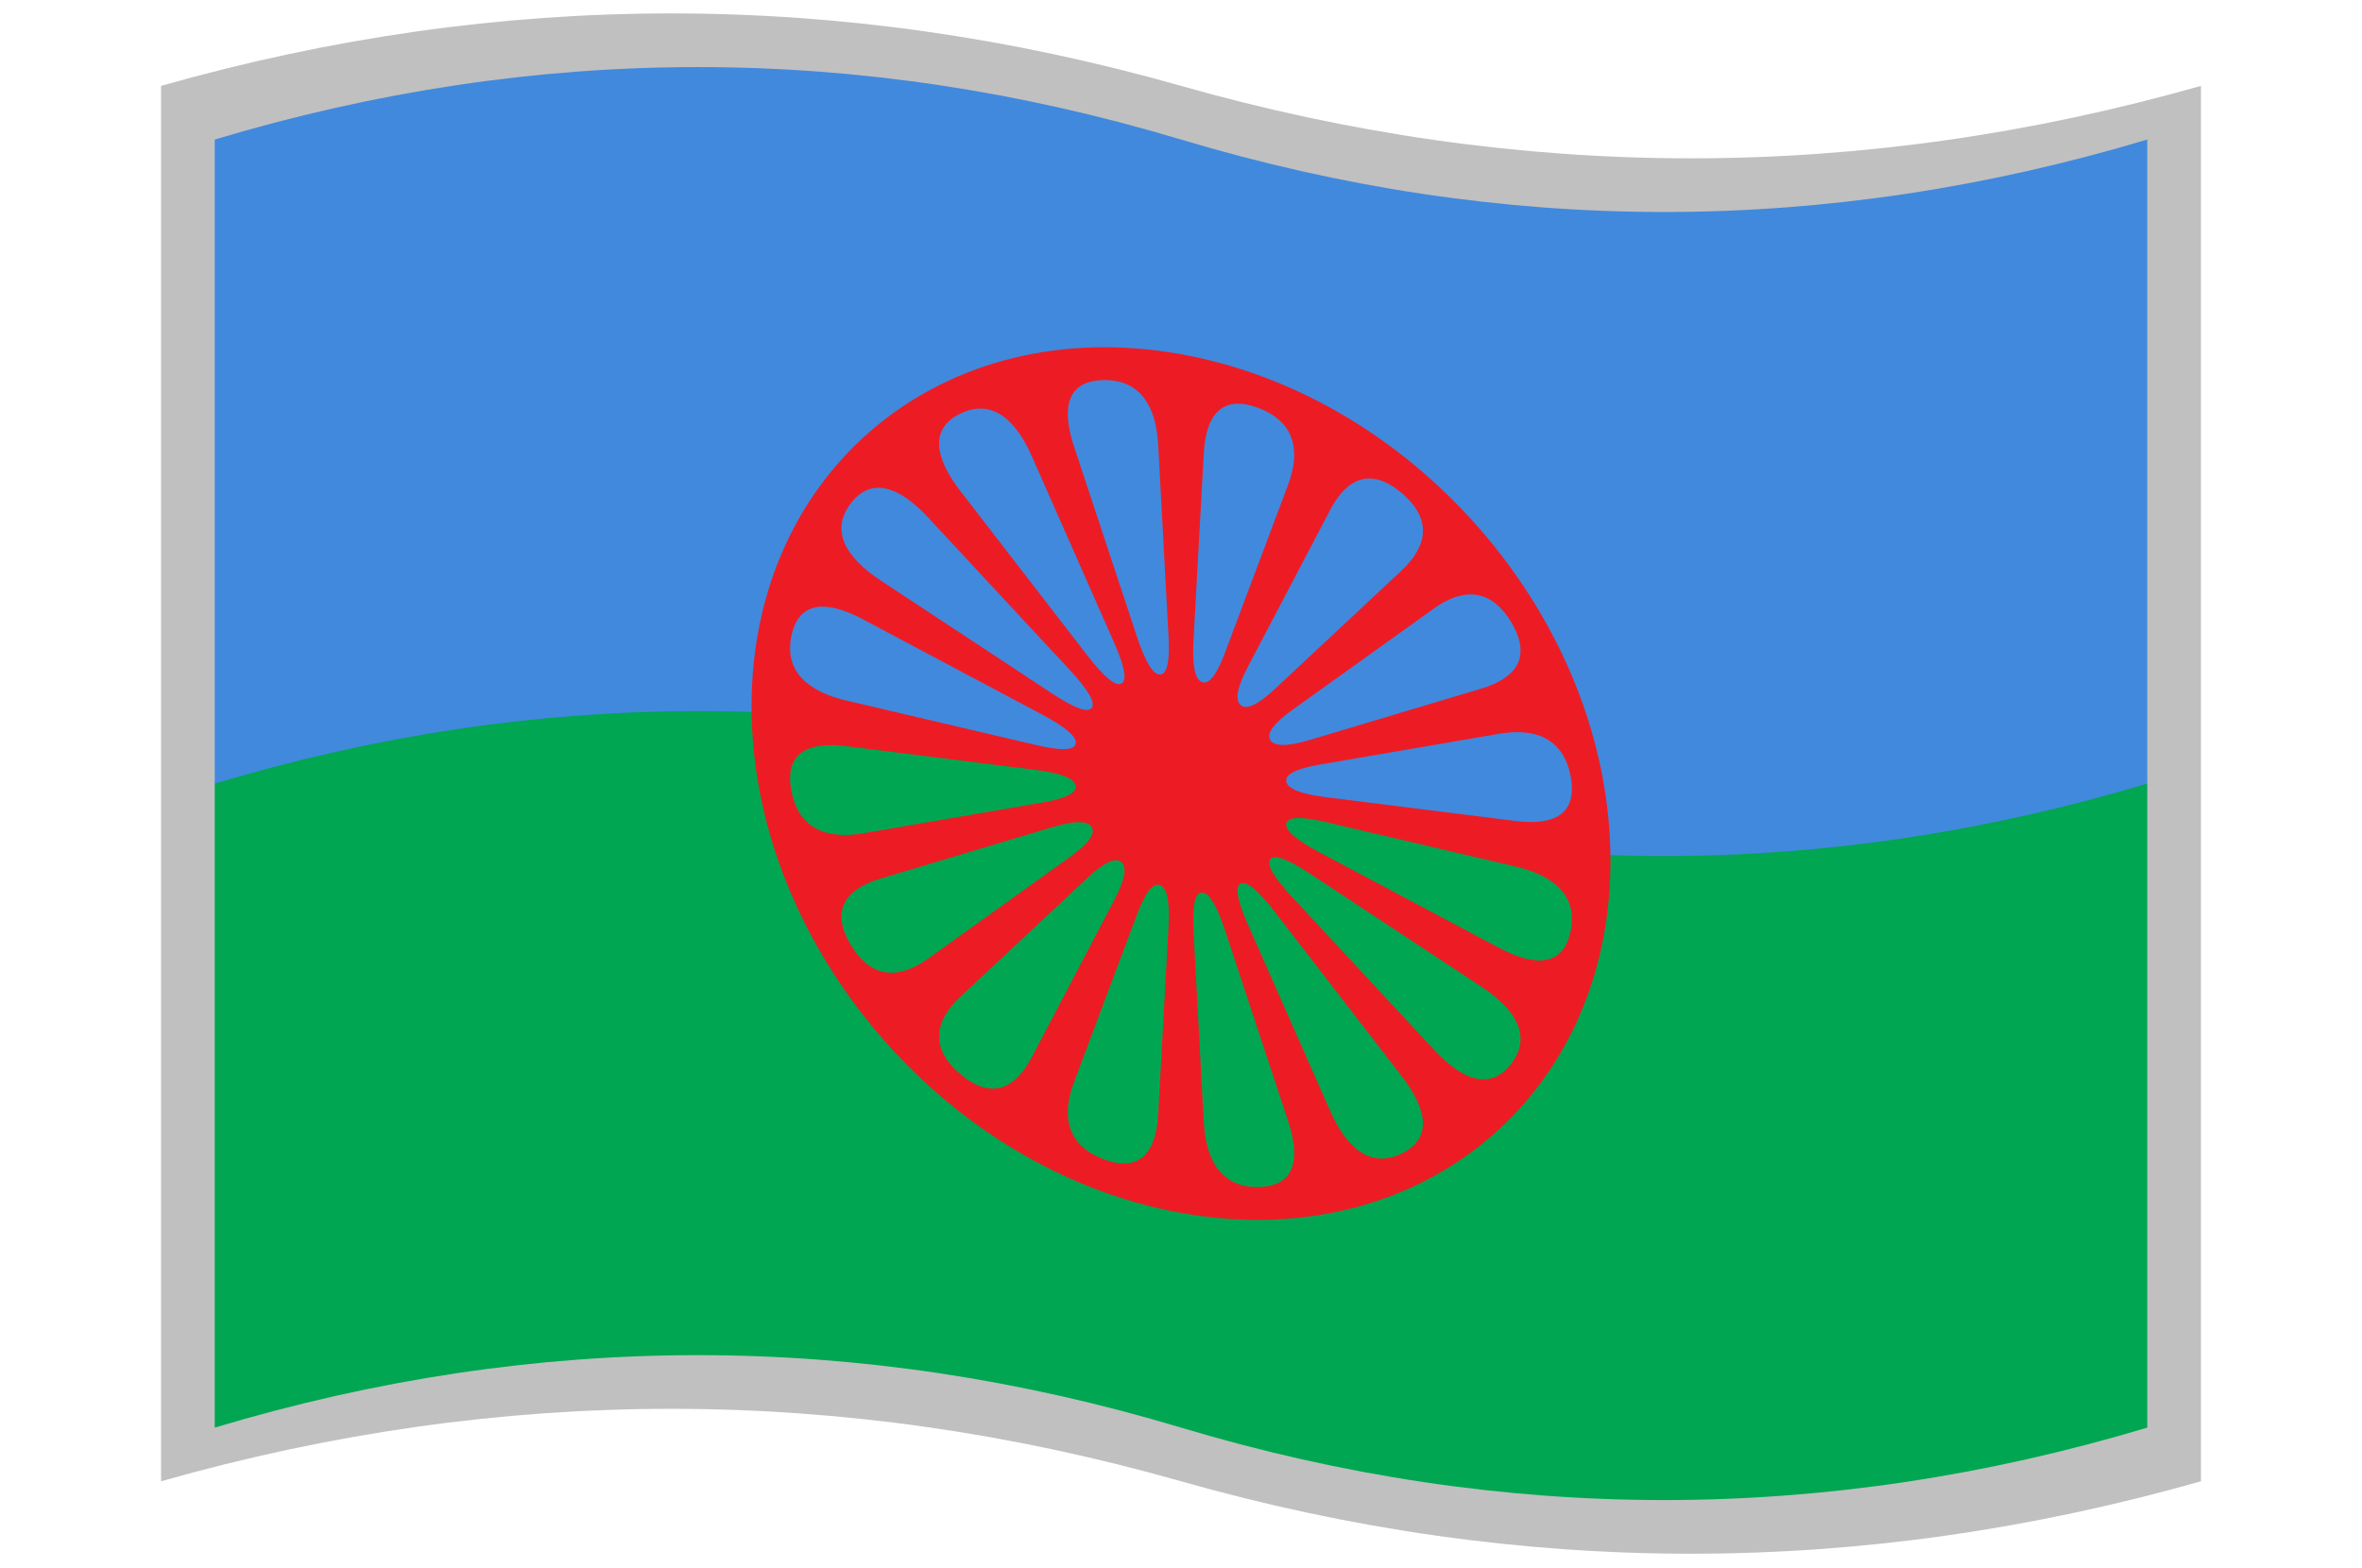
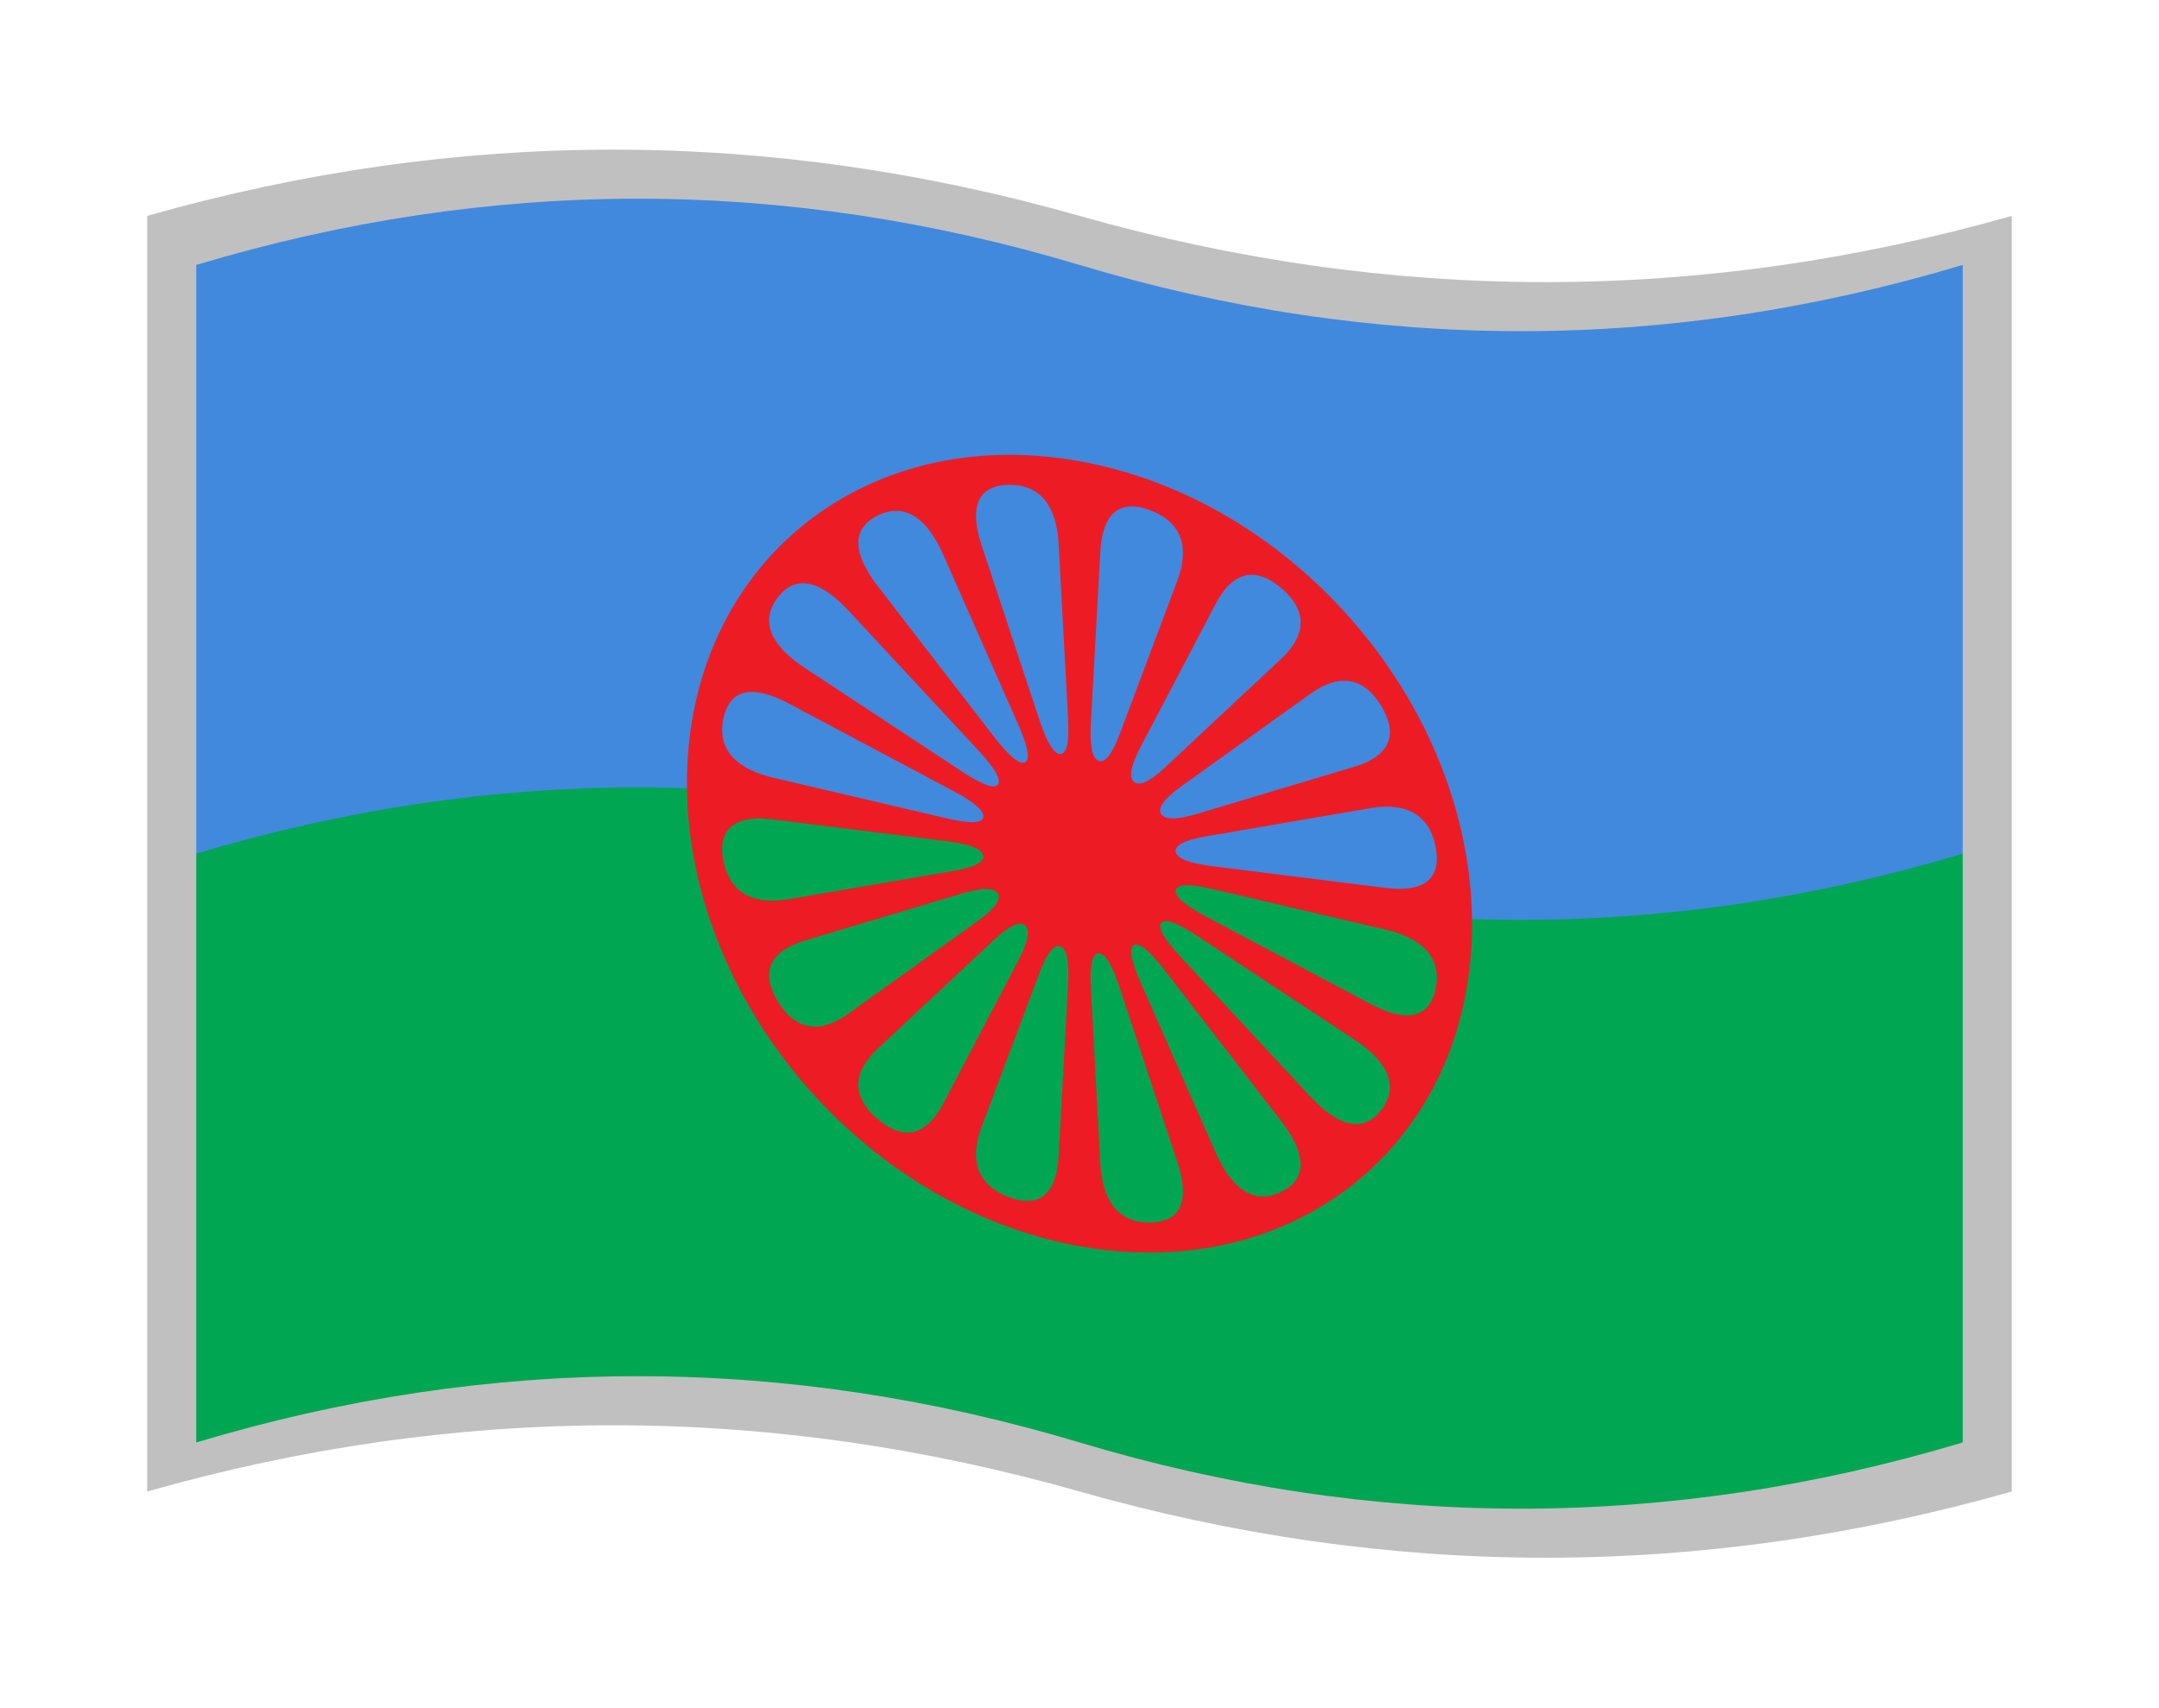
- <svg xmlns="http://www.w3.org/2000/svg" version="1.1" viewBox="-10 -10 440 292">
-   <path fill="#c0c0c0" d="M20 6q95 -27 190 0t190 0v260q-95 27 -190 0t-190 0z" />
-   <path fill="#4189dd" d="M30  16q90 -27 180 0t180 0v120l-90 50h-180l-90 -50z" />
-   <path fill="#00a651" d="M30 136q90 -27 180 0t180 0v120q-90 27 -180 0t-180 0z" />
-   <g transform="translate(210 136) matrix(1 0.18 0 1 0 0)">
+ <svg xmlns="http://www.w3.org/2000/svg" version="1.1" viewBox="-10 -10 440 348">
+   <path fill="#c0c0c0" d="M20 34q95 -27 190 0t190 0v260q-95 27 -190 0t-190 0z" />
+   <path fill="#4189dd" d="M30  44q90 -27 180 0t180 0v120l-90 50h-180l-90 -50z" />
+   <path fill="#00a651" d="M30 164q90 -27 180 0t180 0v120q-90 27 -180 0t-180 0z" />
+   <g transform="translate(210 164) matrix(1 0.18 0 1 0 0)">
    <circle fill="#ed1c24" r="80" />
    <path transform="rotate(11.25)" fill="#00a651" d="M27 -3q-7 1 -7 3t7 3l35 5c7 1 12 -1 12 -8s-5 -9 -12 -8z" />
    <path transform="rotate( 33.75)" fill="#00a651" d="M27 -3q-7 1 -7 3t7 3l35 5c7 1 12 -1 12 -8s-5 -9 -12 -8z" />
    <path transform="rotate( 56.25)" fill="#00a651" d="M27 -3q-7 1 -7 3t7 3l35 5c7 1 12 -1 12 -8s-5 -9 -12 -8z" />
    <path transform="rotate( 78.75)" fill="#00a651" d="M27 -3q-7 1 -7 3t7 3l35 5c7 1 12 -1 12 -8s-5 -9 -12 -8z" />
    <path transform="rotate(101.25)" fill="#00a651" d="M27 -3q-7 1 -7 3t7 3l35 5c7 1 12 -1 12 -8s-5 -9 -12 -8z" />
    <path transform="rotate(123.75)" fill="#00a651" d="M27 -3q-7 1 -7 3t7 3l35 5c7 1 12 -1 12 -8s-5 -9 -12 -8z" />
    <path transform="rotate(146.25)" fill="#00a651" d="M27 -3q-7 1 -7 3t7 3l35 5c7 1 12 -1 12 -8s-5 -9 -12 -8z" />
    <path transform="rotate(168.75)" fill="#00a651" d="M27 -3q-7 1 -7 3t7 3l35 5c7 1 12 -1 12 -8s-5 -9 -12 -8z" />
    <path transform="rotate(191.25)" fill="#4189dd" d="M27 -3q-7 1 -7 3t7 3l35 5c7 1 12 -1 12 -8s-5 -9 -12 -8z" />
    <path transform="rotate(213.75)" fill="#4189dd" d="M27 -3q-7 1 -7 3t7 3l35 5c7 1 12 -1 12 -8s-5 -9 -12 -8z" />
    <path transform="rotate(236.25)" fill="#4189dd" d="M27 -3q-7 1 -7 3t7 3l35 5c7 1 12 -1 12 -8s-5 -9 -12 -8z" />
    <path transform="rotate(258.75)" fill="#4189dd" d="M27 -3q-7 1 -7 3t7 3l35 5c7 1 12 -1 12 -8s-5 -9 -12 -8z" />
    <path transform="rotate(281.25)" fill="#4189dd" d="M27 -3q-7 1 -7 3t7 3l35 5c7 1 12 -1 12 -8s-5 -9 -12 -8z" />
    <path transform="rotate(303.75)" fill="#4189dd" d="M27 -3q-7 1 -7 3t7 3l35 5c7 1 12 -1 12 -8s-5 -9 -12 -8z" />
    <path transform="rotate(326.25)" fill="#4189dd" d="M27 -3q-7 1 -7 3t7 3l35 5c7 1 12 -1 12 -8s-5 -9 -12 -8z" />
    <path transform="rotate(348.75)" fill="#4189dd" d="M27 -3q-7 1 -7 3t7 3l35 5c7 1 12 -1 12 -8s-5 -9 -12 -8z" />
  </g>
</svg>
